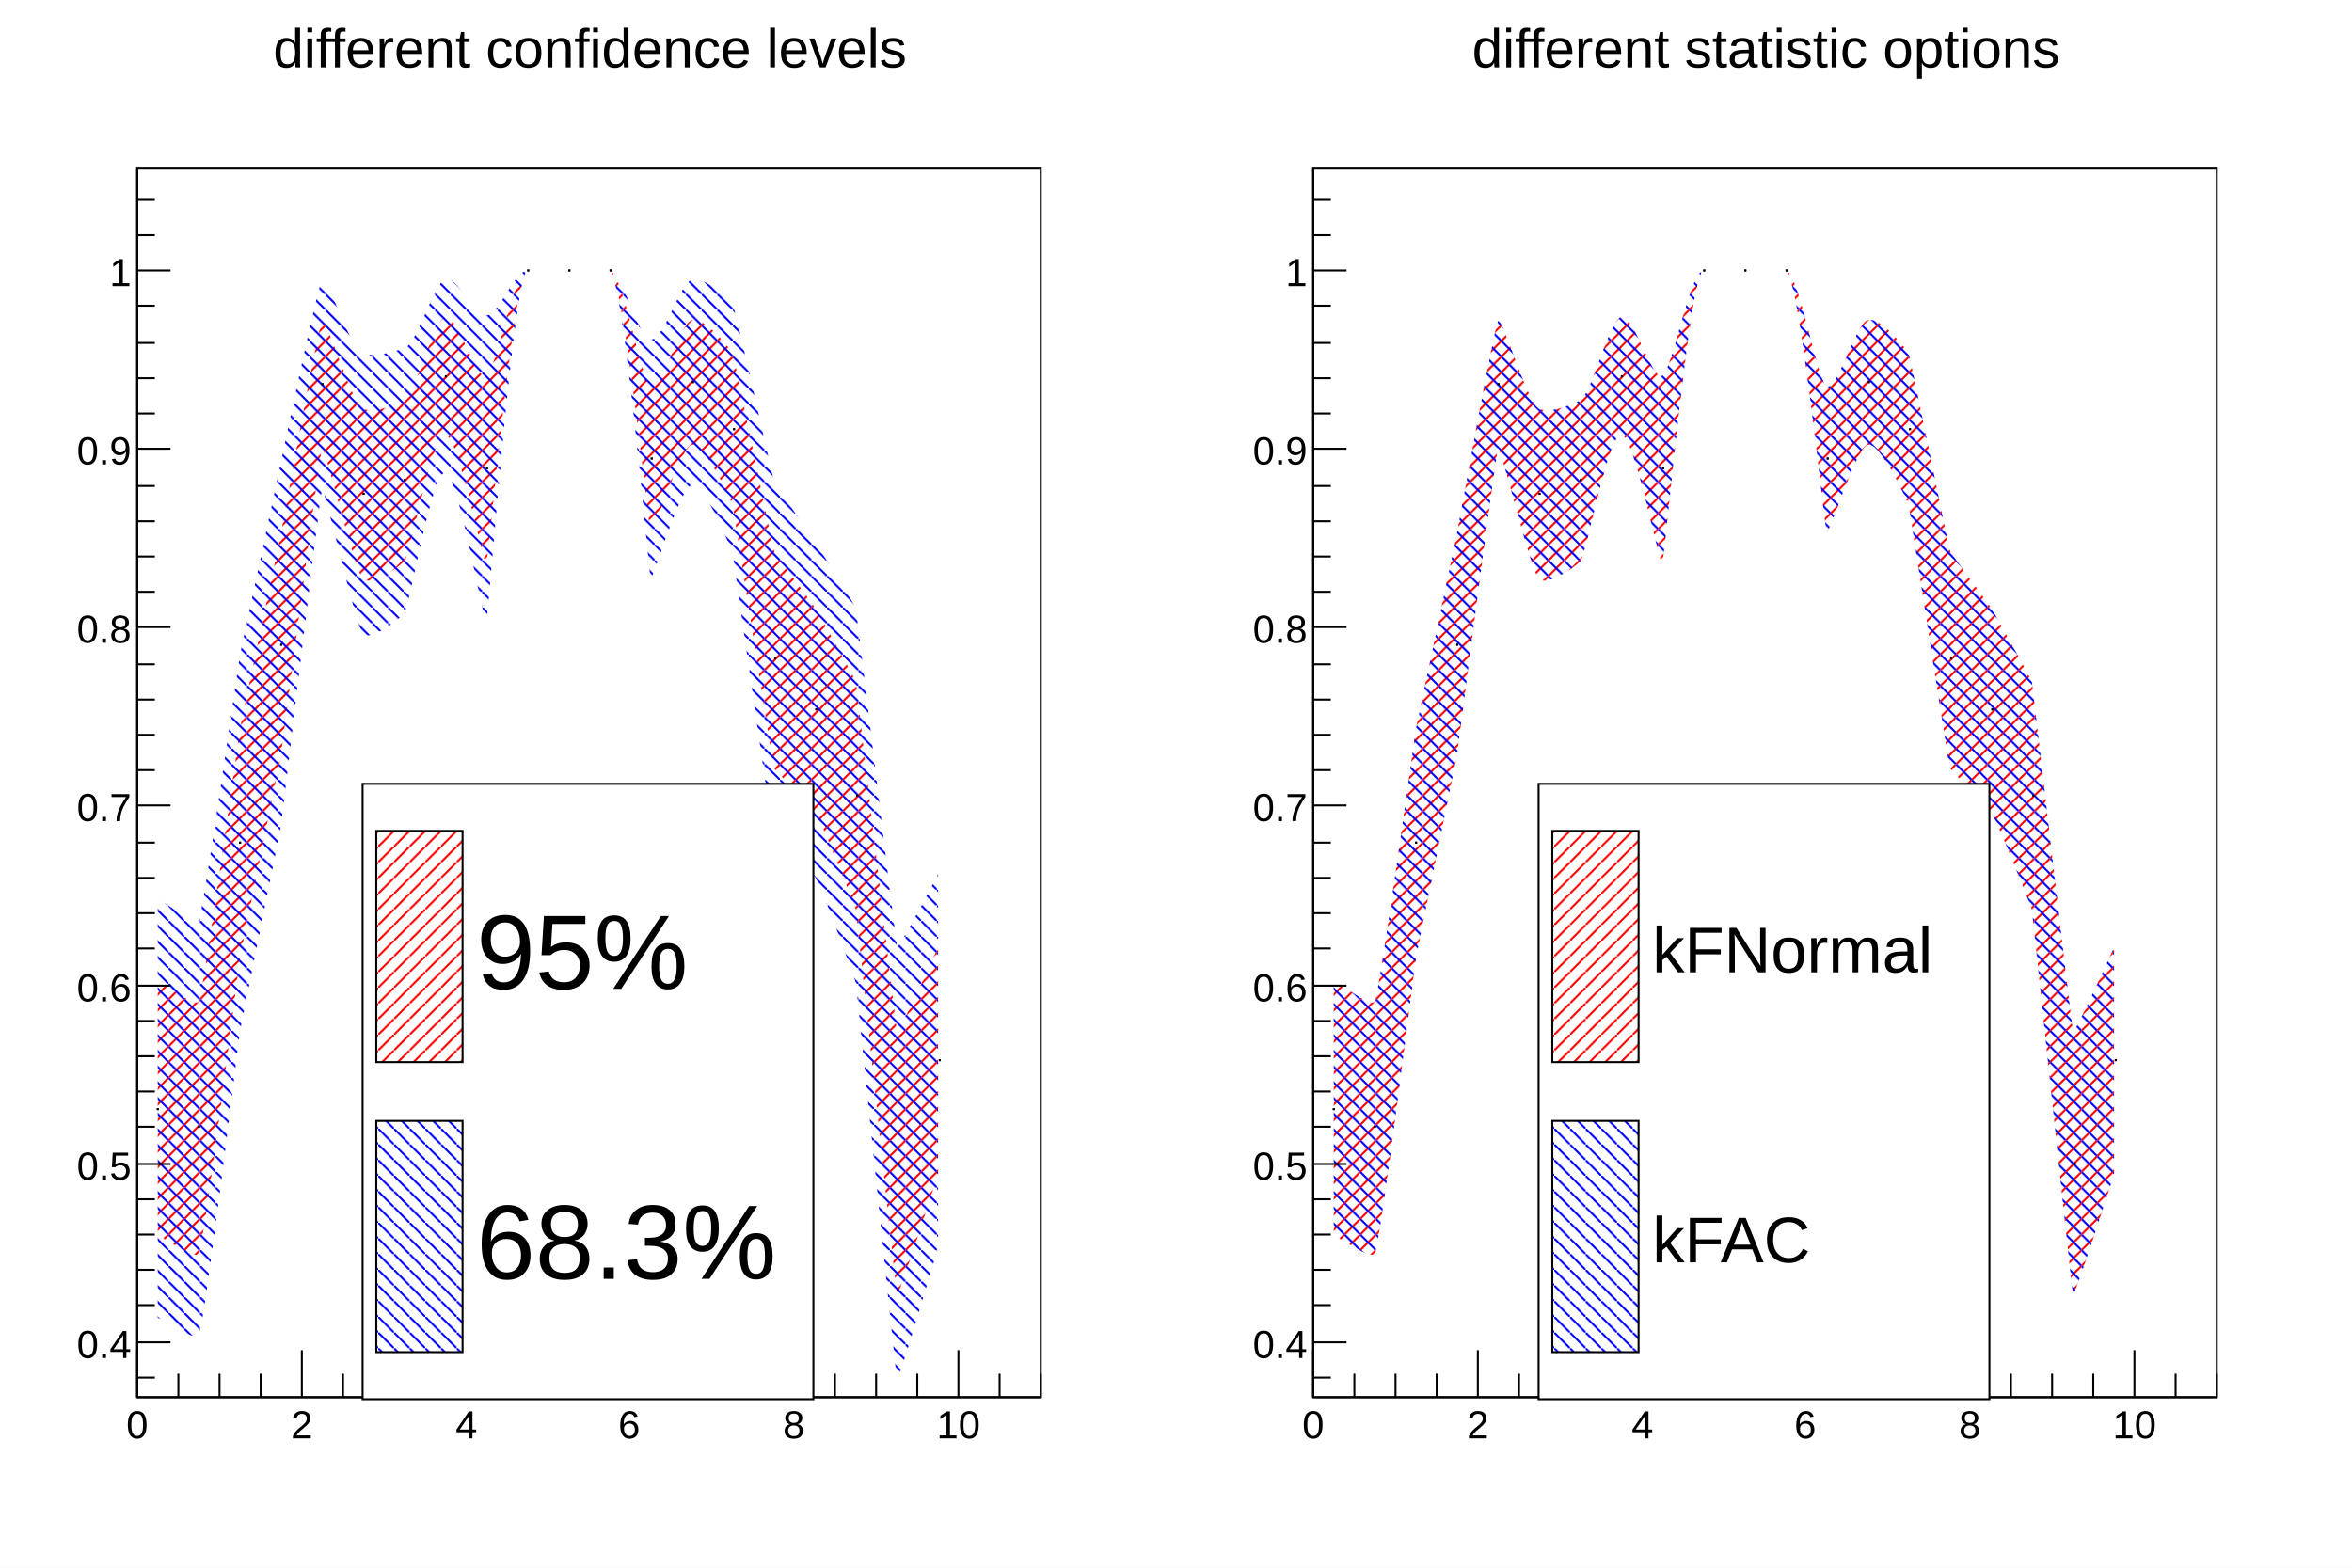
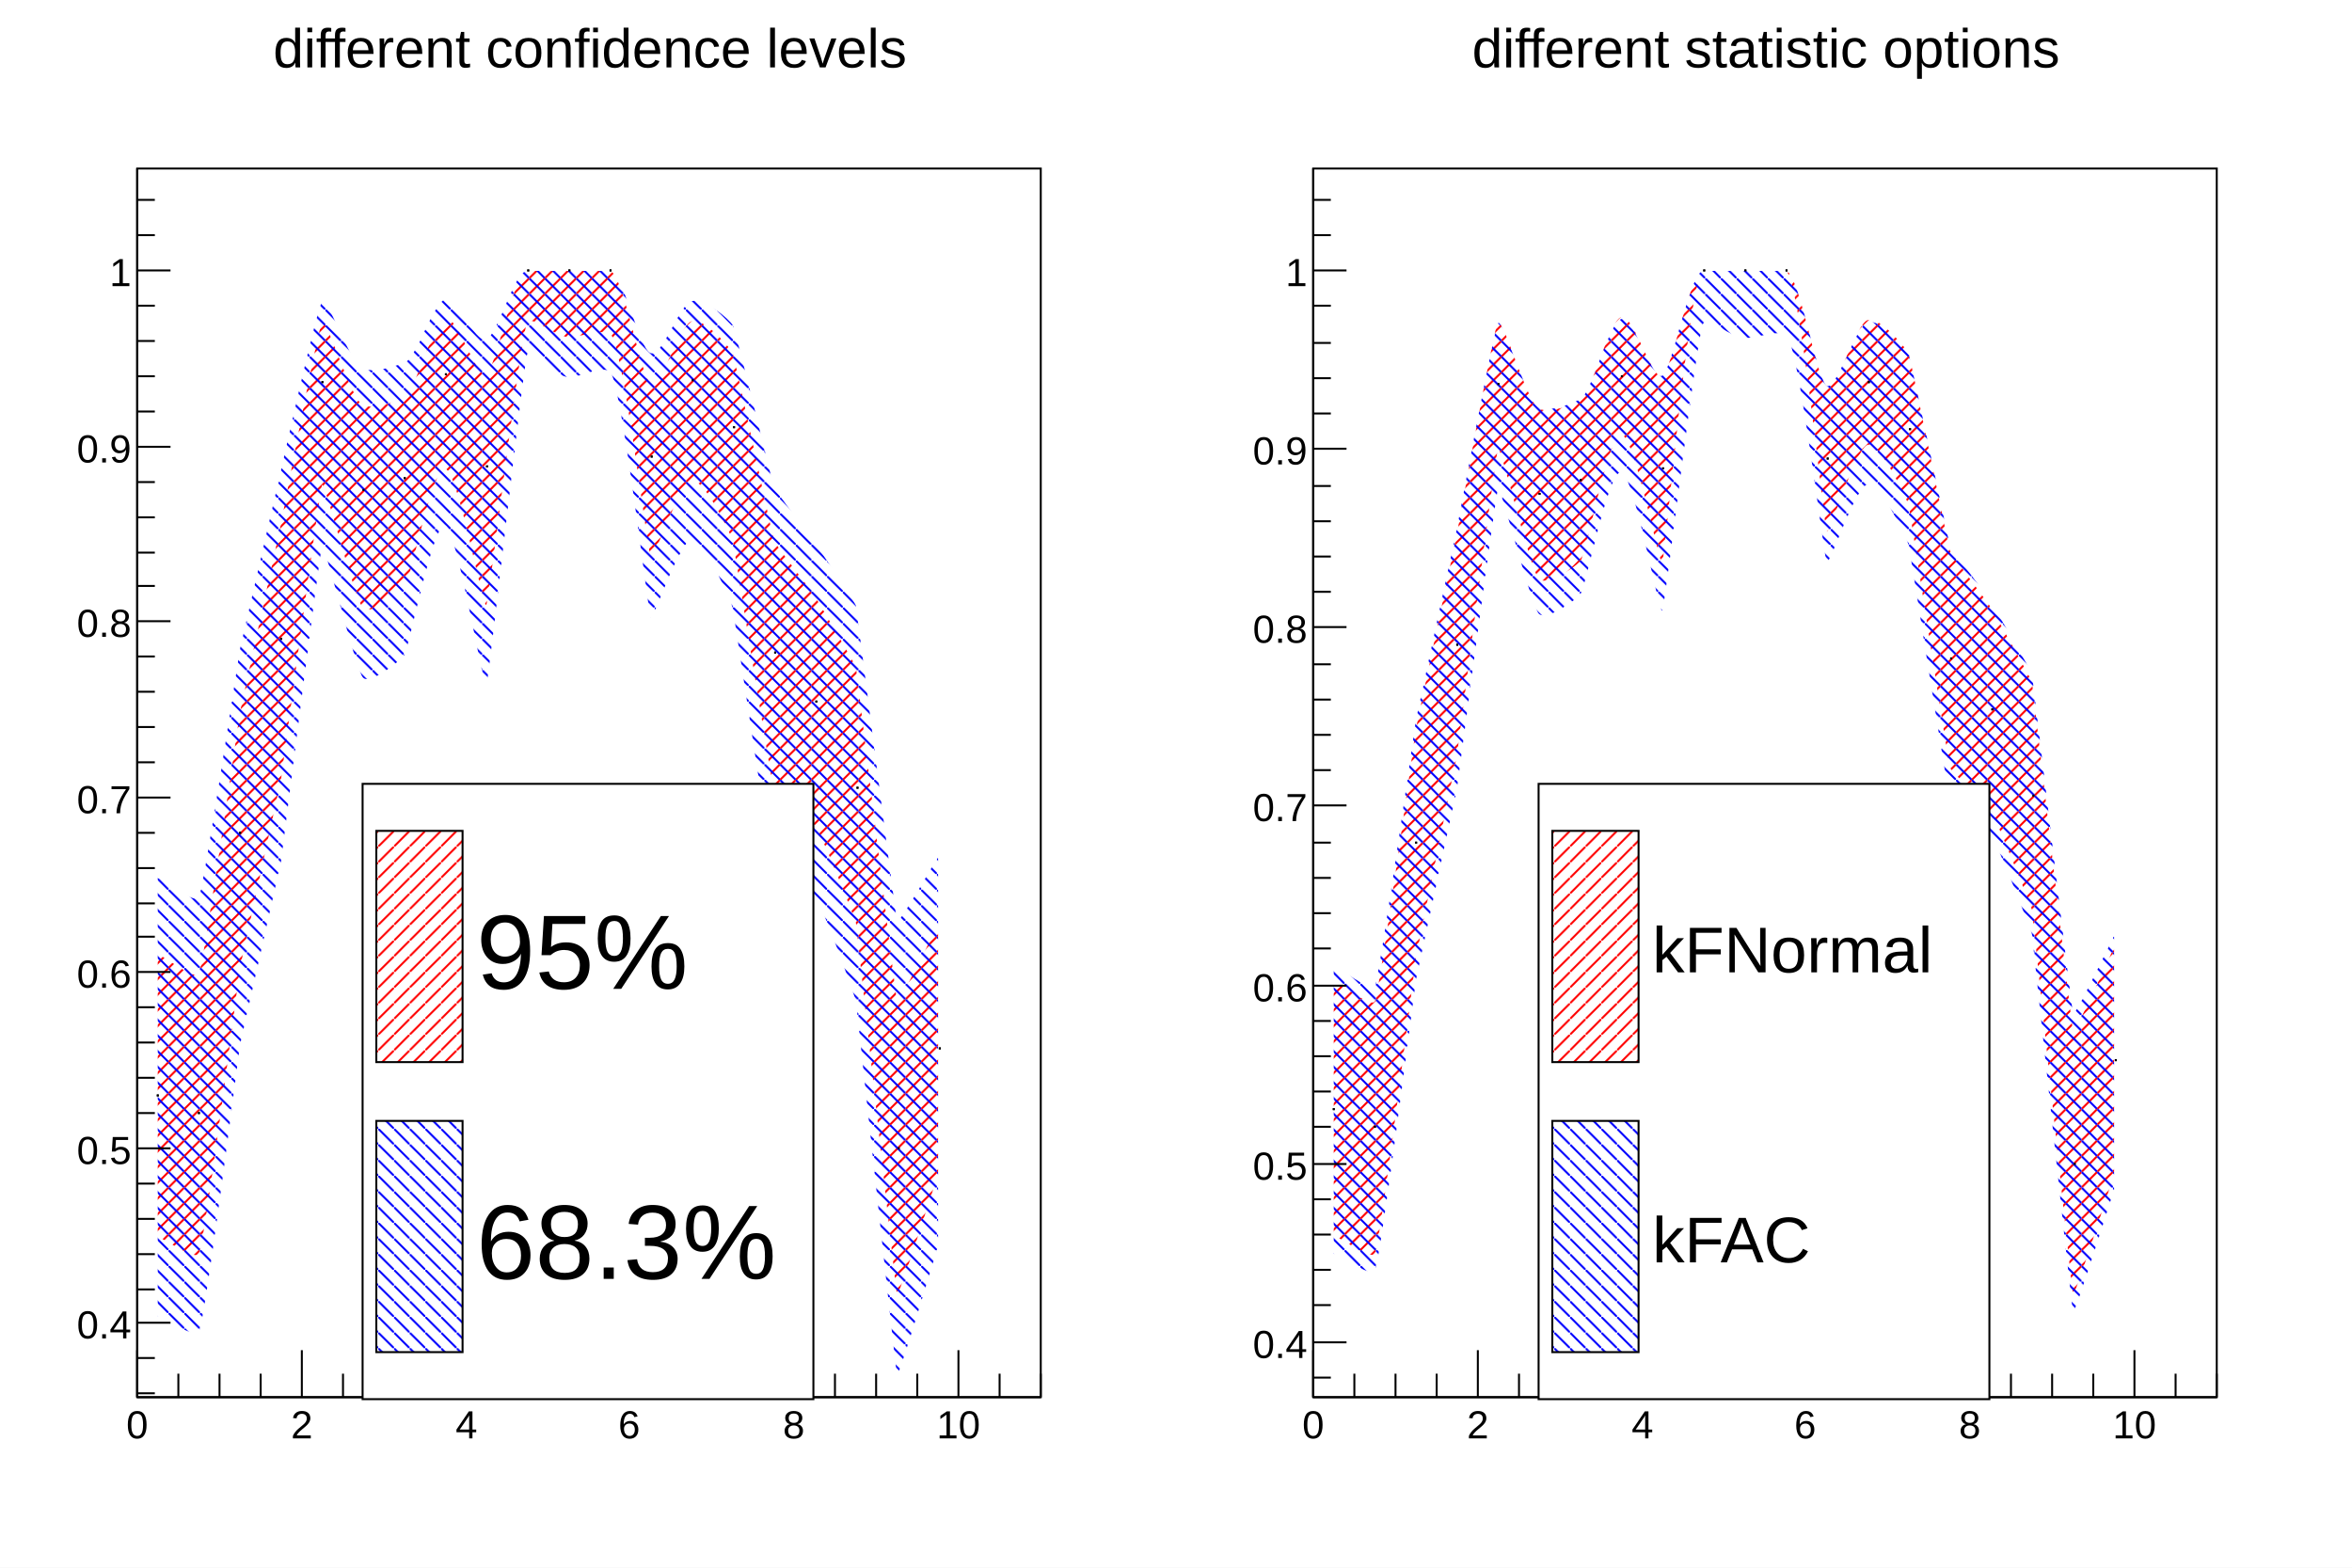
<svg xmlns="http://www.w3.org/2000/svg" viewBox="0 0 1200 800" preserveAspectRatio="none" width="1200" height="800">
  <defs>
    <pattern id="pat_3004_632" patternUnits="userSpaceOnUse" width="8" height="8">
      <path d="M8,0L0,8" style="stroke: #ff0000; stroke-width: 1;" />
    </pattern>
    <pattern id="pat_3005_600" patternUnits="userSpaceOnUse" width="8" height="8">
      <path d="M0,0L8,8" style="stroke: #0000ff; stroke-width: 1;" />
    </pattern>
  </defs>
  <path d="M0,0H1200V800H0Z" style="fill: white;" />
  <g>
    <svg viewBox="0 0 576 784" preserveAspectRatio="none" x="12" y="8" width="576" height="784">
      <path d="M0,0H576V784H0Z" style="fill: white;" />
      <g>
        <g transform="translate(58,78)">
          <path d="M0,0H461V627H0Z" style="fill: white; stroke: black; stroke-width: 1;" />
          <svg x="0" y="0" overflow="hidden" width="461" height="627" viewBox="0 0 461 627">
            <g>
-               <path d="M10.48,544.66C13.88,545.22,28.81,557.12,31.43,553.74S52.2,403.88,52.39,402.76S73.16,300.46,73.34,299.37S93.05,145.53,94.3,142.85S110.99,206.16,115.25,209.56S132.8,203.97,136.2,200.48S150.18,135.72,157.16,135.83S176.71,203.94,178.11,201.14S192.08,52.25,199.07,52.25S213.04,52.25,220.02,52.25S233.99,52.25,240.98,52.25S260.66,182.44,261.93,185.14S276.54,143,282.89,140.99S303.42,170.17,303.84,171.84S324.05,303.46,324.8,305.62S343.26,324.51,345.75,327.86S366.51,377.06,366.7,378.22S387.05,572.77,387.66,574.75S408.25,514.34,408.61,513.27L408.61,397.44C407.94,398.81,388.27,442.44,387.66,440.47S366.96,263.31,366.7,262S347.71,227.15,345.75,224.01S325.46,196.89,324.8,194.85S304.84,97.02,303.84,94.57S289.13,75.21,282.89,77.35S267.07,114.17,261.93,111.1S247.96,52.25,240.98,52.25S227.01,52.25,220.02,52.25S206.05,52.25,199.07,52.25S183.42,102.76,178.11,105.74S163.57,73.89,157.16,75.82S141.94,115.63,136.2,118.31S121.26,125.04,115.25,122.62S96.4,74.7,94.3,77.91S73.61,185.01,73.34,186.37S52.6,284.79,52.39,285.98S33.69,421.78,31.43,425.05S13.79,415.57,10.48,414.8Z" style="fill: url(#pat_3004_632);" />
-               <path d="M10,480h1m20,9h1M52,344h1M73,243h1M94,110h1m20,56h1m20,-7h1m20,-53h1m20,47h1M199,52h1m20,0h1m20,0h1m20,96h1m20,-39h1m20,24h1m20,117h1m20,26h1m20,44h1m20,188h1m20,-53h1" style="stroke: black; fill: none;" />
+               <path d="M10.48,545.3C13.89,545.81,28.61,557.27,31.43,553.84S52.18,409.25,52.39,408.08S73.14,313.15,73.34,312S93,164.24,94.3,161.52S111.13,220.9,115.25,224.34S133.1,218.06,136.2,214.59S150.42,151.91,157.16,153.2S176.44,225.61,178.11,222.63S195.82,81.93,199.07,78.45S213.04,85.91,220.02,85.94S234.5,82.19,240.98,84S260.28,195.09,261.93,198.06S276.16,160.64,282.89,159.32S303.38,188.05,303.84,189.79S323.74,314.34,324.8,316.84S342.63,331.67,345.75,335.14S366.5,383.77,366.7,384.96S386.99,572.69,387.66,574.75S408.25,514.27,408.61,513.2L408.61,385.81C407.84,387.26,388.3,427.16,387.66,425.14S366.98,255.83,366.7,254.47S347.81,221.5,345.75,218.31S325.51,191.86,324.8,189.74S304.95,96.74,303.84,94.19S289.21,75.89,282.89,77.93S267.01,112.95,261.93,109.83S247.96,52.25,240.98,52.25S227.01,52.25,220.02,52.25S206.05,52.25,199.07,52.25S183.36,101.79,178.11,104.81S163.62,74.57,157.16,76.41S142.04,114.12,136.2,116.71S121.34,123.13,115.25,120.8S96.55,75.21,94.3,78.48S73.64,180.05,73.34,181.46S52.61,276.44,52.39,277.68S33.76,407.74,31.43,411.04S13.8,401.79,10.48,401.03Z" style="fill: url(#pat_3004_632);" />
+               <path d="M10,473h1m20,9h1M52,339h1M73,240h1M94,109h1m20,55h1m20,-6h1m20,-53h1m20,47h1M199,52h1m20,0h1m20,0h1m20,95h1m20,-39h1m20,24h1m20,115h1m20,25h1m20,44h1m20,184h1m20,-51h1" style="stroke: black; fill: none;" />
            </g>
            <g>
-               <path d="M10.48,586.53C13.9,587.04,28.67,598.65,31.43,595.24S52.21,441.51,52.39,440.41S73.18,336.83,73.34,335.8S93.22,166.32,94.3,163.79S111.49,234.12,115.25,237.6S133.36,230.41,136.2,226.98S150.27,154.37,157.16,155.18S177.12,234.34,178.11,231.9S192.08,52.25,199.07,52.25S213.04,52.25,220.02,52.25S233.99,52.25,240.98,52.25S261.04,206.67,261.93,209.01S276.45,163.39,282.89,161.51S303.48,195.21,303.84,196.75S323.9,339,324.8,341.33S342.83,357.9,345.75,361.34S366.52,414.58,366.7,415.69S387.04,616.07,387.66,618.05S408.31,551.61,408.61,550.62L408.61,360.09C407.77,361.59,388.27,399.15,387.66,397.18S367.01,225.97,366.7,224.53S347.96,193.78,345.75,190.53S325.55,161.29,324.8,159.13S305.48,72.61,303.84,69.65S289.26,54.85,282.89,56.83S268.83,87.98,261.93,87.22S247.96,52.25,240.98,52.25S227.01,52.25,220.02,52.25S206.05,52.25,199.07,52.25S185.03,74.28,178.11,74.98S163.17,54.05,157.16,56.47S142.64,89.93,136.2,91.81S121.77,96.33,115.25,94.58S96.84,53.61,94.3,56.97S73.66,148.47,73.34,149.93S52.6,247.11,52.39,248.32S33.58,380.33,31.43,383.56S13.76,373.77,10.48,372.93Z" style="fill: url(#pat_3005_600);" />
-               <path d="M10,480h1m20,9h1M52,344h1M73,243h1M94,110h1m20,56h1m20,-7h1m20,-53h1m20,47h1M199,52h1m20,0h1m20,0h1m20,96h1m20,-39h1m20,24h1m20,117h1m20,26h1m20,44h1m20,188h1m20,-53h1" style="stroke: black; fill: none;" />
+               <path d="M10.48,585.61C13.91,586.06,28.38,597.05,31.43,593.59S52.18,448.69,52.39,447.51S73.16,354.96,73.34,353.84S93.14,195.24,94.3,192.64S111.61,256.38,115.25,259.87S133.7,251.74,136.2,248.39S151.02,179.86,157.16,182.15S176.81,266.71,178.11,263.99S197.28,97.53,199.07,94.48S213.04,106.32,220.02,106.42S235.14,100.74,240.98,103.33S260.6,226.1,261.93,228.84S275.99,190.63,282.89,189.86S303.43,222.5,303.84,224.14S323.27,354.51,324.8,357.39S341.75,368.47,345.75,371.93S366.5,423.72,366.7,424.89S386.95,613.54,387.66,615.64S408.29,550.86,408.61,549.85L408.61,351.16C407.61,352.74,388.34,386.31,387.66,384.24S367.05,224.65,366.7,223.13S348.16,194.38,345.75,191.06S325.67,164.65,324.8,162.35S305.58,82.97,303.84,79.95S289.43,65.99,282.89,67.7S268.08,96.46,261.93,94.19S247.96,52.25,240.98,52.25S227.01,52.25,220.02,52.25S206.05,52.25,199.07,52.25S184.35,84.88,178.11,87.04S163.6,64.9,157.16,66.78S142.52,97.2,136.2,99.25S121.71,104.11,115.25,102.27S97.06,64.61,94.3,68.03S73.71,152.56,73.34,154.12S52.64,244.14,52.39,245.44S33.74,368.85,31.43,372.13S13.77,362.85,10.48,362.04Z" style="fill: url(#pat_3005_600);" />
+               <path d="M10,473h1m20,9h1M52,339h1M73,240h1M94,109h1m20,55h1m20,-6h1m20,-53h1m20,47h1M199,52h1m20,0h1m20,0h1m20,95h1m20,-39h1m20,24h1m20,115h1m20,25h1m20,44h1m20,184h1m20,-51h1" style="stroke: black; fill: none;" />
            </g>
          </svg>
          <g>
            <g transform="translate(0,627)">
              <path d="M0,0h461M0,-24v24m21,-12v12m21,-12v12m21,-12v12m21,-24v24m21,-12v12m21,-12v12m21,-12v12m21,-24v24m21,-12v12m21,-12v12m21,-12v12m20,-24v24m21,-12v12m21,-12v12m21,-12v12m21,-24v24m21,-12v12m21,-12v12m21,-12v12m21,-24v24m21,-12v12m21,-12v12" style="stroke: black; stroke-width: 1;" />
              <g font-family="Arial" font-size="20" space="preserve" fill="black" text-anchor="middle">
                <text dy=".8em" transform="translate(0,5)">
         0
        </text>
                <text dy=".8em" transform="translate(84,5)">
         2
        </text>
                <text dy=".8em" transform="translate(168,5)">
         4
        </text>
                <text dy=".8em" transform="translate(251,5)">
         6
        </text>
                <text dy=".8em" transform="translate(335,5)">
         8
        </text>
                <text dy=".8em" transform="translate(419,5)">
         10
        </text>
              </g>
            </g>
            <g>
-               <path d="M0,0v627M9,617h-9m17,-18h-17m9,-19h-9m9,-18h-9m9,-18h-9m9,-18h-9m17,-18h-17m9,-19h-9m9,-18h-9m9,-18h-9m9,-18h-9m17,-18h-17m9,-19h-9m9,-18h-9m9,-18h-9m9,-18h-9m17,-19h-17m9,-18h-9m9,-18h-9m9,-18h-9m9,-18h-9m17,-19h-17m9,-18h-9m9,-18h-9m9,-18h-9m9,-18h-9m17,-19h-17m9,-18h-9m9,-18h-9m9,-18h-9m9,-19h-9m17,-18h-17m9,-18h-9m9,-18h-9" style="stroke: black; stroke-width: 1;" />
+               <path d="M0,0v627M9,625h-9m9,-18h-9m17,-18h-17m9,-17h-9m9,-18h-9m9,-18h-9m9,-18h-9m17,-18h-17m9,-18h-9m9,-18h-9m9,-18h-9m9,-18h-9m17,-18h-17m9,-18h-9m9,-17h-9m9,-18h-9m9,-18h-9m17,-18h-17m9,-18h-9m9,-18h-9m9,-18h-9m9,-18h-9m17,-18h-17m9,-18h-9m9,-17h-9m9,-18h-9m9,-18h-9m17,-18h-17m9,-18h-9m9,-18h-9m9,-18h-9m9,-18h-9m17,-18h-17m9,-18h-9m9,-18h-9" style="stroke: black; stroke-width: 1;" />
              <g font-family="Arial" font-size="20" space="preserve" fill="black" text-anchor="end">
-                 <text dy=".4em" transform="translate(-3,599)">
+                 <text dy=".4em" transform="translate(-3,589)">
         0.4
        </text>
-                 <text dy=".4em" transform="translate(-3,508)">
+                 <text dy=".4em" transform="translate(-3,500)">
         0.5
        </text>
-                 <text dy=".4em" transform="translate(-3,417)">
+                 <text dy=".4em" transform="translate(-3,410)">
         0.6
        </text>
-                 <text dy=".4em" transform="translate(-3,325)">
+                 <text dy=".4em" transform="translate(-3,321)">
         0.7
        </text>
-                 <text dy=".4em" transform="translate(-3,234)">
+                 <text dy=".4em" transform="translate(-3,231)">
         0.8
        </text>
-                 <text dy=".4em" transform="translate(-3,143)">
+                 <text dy=".4em" transform="translate(-3,142)">
         0.9
        </text>
                <text dy=".4em" transform="translate(-3,52)">
         1
        </text>
              </g>
            </g>
          </g>
        </g>
        <g transform="translate(58,4)" font-family="Arial" font-size="28" space="preserve">
          <text fill="black" text-anchor="middle" dy=".8em" transform="translate(231)">
      different confidence levels
     </text>
        </g>
        <g transform="translate(173,392)" font-family="Arial" font-size="54" space="preserve">
          <path d="M0,0H230V314H0Z" style="fill: white; stroke: black; stroke-width: 1;" />
          <path d="M7,24v118h44v-118z" style="fill: url(#pat_3004_632); stroke: black; stroke-width: 1;" />
          <text fill="black" text-anchor="start" dy=".4em" transform="translate(58,83)">
      95%
     </text>
          <path d="M7,172v118h44v-118z" style="fill: url(#pat_3005_600); stroke: black; stroke-width: 1;" />
          <text fill="black" text-anchor="start" dy=".4em" transform="translate(58,231)">
      68.3%
     </text>
        </g>
      </g>
    </svg>
    <svg viewBox="0 0 576 784" preserveAspectRatio="none" x="612" y="8" width="576" height="784">
      <path d="M0,0H576V784H0Z" style="fill: white;" />
      <g>
        <g transform="translate(58,78)">
          <path d="M0,0H461V627H0Z" style="fill: white; stroke: black; stroke-width: 1;" />
          <svg x="0" y="0" overflow="hidden" width="461" height="627" viewBox="0 0 461 627">
            <g>
              <path d="M10.48,544.66C13.88,545.22,28.81,557.12,31.43,553.74S52.2,403.88,52.39,402.76S73.16,300.46,73.34,299.37S93.05,145.53,94.3,142.85S110.99,206.16,115.25,209.56S132.8,203.97,136.2,200.48S150.18,135.72,157.16,135.83S176.71,203.94,178.11,201.14S192.08,52.25,199.07,52.25S213.04,52.25,220.02,52.25S233.99,52.25,240.98,52.25S260.66,182.44,261.93,185.14S276.54,143,282.89,140.99S303.42,170.17,303.84,171.84S324.05,303.46,324.8,305.62S343.26,324.51,345.75,327.86S366.51,377.06,366.7,378.22S387.05,572.77,387.66,574.75S408.25,514.34,408.61,513.27L408.61,397.44C407.94,398.81,388.27,442.44,387.66,440.47S366.96,263.31,366.7,262S347.71,227.15,345.75,224.01S325.46,196.89,324.8,194.85S304.84,97.02,303.84,94.57S289.13,75.21,282.89,77.35S267.07,114.17,261.93,111.1S247.96,52.25,240.98,52.25S227.01,52.25,220.02,52.25S206.05,52.25,199.07,52.25S183.42,102.76,178.11,105.74S163.57,73.89,157.16,75.82S141.94,115.63,136.2,118.31S121.26,125.04,115.25,122.62S96.4,74.7,94.3,77.91S73.61,185.01,73.34,186.37S52.6,284.79,52.39,285.98S33.69,421.78,31.43,425.05S13.79,415.57,10.48,414.8Z" style="fill: url(#pat_3004_632);" />
              <path d="M10,480h1m20,9h1M52,344h1M73,243h1M94,110h1m20,56h1m20,-7h1m20,-53h1m20,47h1M199,52h1m20,0h1m20,0h1m20,96h1m20,-39h1m20,24h1m20,117h1m20,26h1m20,44h1m20,188h1m20,-53h1" style="stroke: black; fill: none;" />
            </g>
            <g>
-               <path d="M10.48,544.66C13.88,545.22,28.81,557.12,31.43,553.74S52.2,403.88,52.39,402.76S73.16,300.46,73.34,299.37S93.05,145.53,94.3,142.85S110.99,206.16,115.25,209.56S132.8,203.97,136.2,200.48S150.18,135.72,157.16,135.83S176.71,203.94,178.11,201.14S192.08,52.25,199.07,52.25S213.04,52.25,220.02,52.25S233.99,52.25,240.98,52.25S260.66,182.44,261.93,185.14S276.54,143,282.89,140.99S303.42,170.17,303.84,171.84S324.05,303.46,324.8,305.62S343.26,324.51,345.75,327.86S366.51,377.06,366.7,378.22S387.05,572.77,387.66,574.75S408.25,514.34,408.61,513.27L408.61,397.44C407.94,398.81,388.27,442.44,387.66,440.47S366.96,263.31,366.7,262S347.71,227.15,345.75,224.01S325.46,196.89,324.8,194.85S304.84,97.02,303.84,94.57S289.13,75.21,282.89,77.35S267.07,114.17,261.93,111.1S247.96,52.25,240.98,52.25S227.01,52.25,220.02,52.25S206.05,52.25,199.07,52.25S183.42,102.76,178.11,105.74S163.57,73.89,157.16,75.82S141.94,115.63,136.2,118.31S121.26,125.04,115.25,122.62S96.4,74.7,94.3,77.91S73.61,185.01,73.34,186.37S52.6,284.79,52.39,285.98S33.69,421.78,31.43,425.05S13.79,415.57,10.48,414.8Z" style="fill: url(#pat_3005_600);" />
+               <path d="M10.48,553.74C13.89,554.27,28.66,565.85,31.43,562.43S52.19,415.33,52.39,414.17S73.15,317.58,73.34,316.45S93.03,166.08,94.3,163.4S111.19,223.84,115.25,227.29S133.16,220.83,136.2,217.37S150.43,153.62,157.16,154.93S176.49,228.5,178.11,225.54S195.88,82.37,199.07,78.9S213.04,86.49,220.02,86.52S234.51,82.71,240.98,84.54S260.32,197.61,261.93,200.55S276.17,162.5,282.89,161.15S303.39,190.43,303.84,192.14S323.77,318.9,324.8,321.37S342.69,336.52,345.75,339.98S366.5,389.49,366.7,390.65S387.01,581.67,387.66,583.7S408.26,522.15,408.61,521.1L408.61,391.53C407.86,392.96,388.28,433.52,387.66,431.52S366.97,259.27,366.7,257.94S347.76,224.32,345.75,221.16S325.49,194.18,324.8,192.09S304.92,97.43,303.84,94.9S289.19,76.3,282.89,78.37S266.96,113.96,261.93,110.82S247.96,52.25,240.98,52.25S227.01,52.25,220.02,52.25S206.05,52.25,199.07,52.25S183.31,102.67,178.11,105.71S163.61,74.96,157.16,76.82S142.01,115.19,136.2,117.81S121.32,124.33,115.25,121.97S96.5,75.68,94.3,78.93S73.63,182.29,73.34,183.68S52.6,280.33,52.39,281.54S33.71,413.91,31.43,417.18S13.79,407.78,10.48,407.01Z" style="fill: url(#pat_3005_600);" />
              <path d="M10,480h1m20,9h1M52,344h1M73,243h1M94,110h1m20,56h1m20,-7h1m20,-53h1m20,47h1M199,52h1m20,0h1m20,0h1m20,96h1m20,-39h1m20,24h1m20,117h1m20,26h1m20,44h1m20,188h1m20,-53h1" style="stroke: black; fill: none;" />
            </g>
          </svg>
          <g>
            <g transform="translate(0,627)">
              <path d="M0,0h461M0,-24v24m21,-12v12m21,-12v12m21,-12v12m21,-24v24m21,-12v12m21,-12v12m21,-12v12m21,-24v24m21,-12v12m21,-12v12m21,-12v12m20,-24v24m21,-12v12m21,-12v12m21,-12v12m21,-24v24m21,-12v12m21,-12v12m21,-12v12m21,-24v24m21,-12v12m21,-12v12" style="stroke: black; stroke-width: 1;" />
              <g font-family="Arial" font-size="20" space="preserve" fill="black" text-anchor="middle">
                <text dy=".8em" transform="translate(0,5)">
         0
        </text>
                <text dy=".8em" transform="translate(84,5)">
         2
        </text>
                <text dy=".8em" transform="translate(168,5)">
         4
        </text>
                <text dy=".8em" transform="translate(251,5)">
         6
        </text>
                <text dy=".8em" transform="translate(335,5)">
         8
        </text>
                <text dy=".8em" transform="translate(419,5)">
         10
        </text>
              </g>
            </g>
            <g>
              <path d="M0,0v627M9,617h-9m17,-18h-17m9,-19h-9m9,-18h-9m9,-18h-9m9,-18h-9m17,-18h-17m9,-19h-9m9,-18h-9m9,-18h-9m9,-18h-9m17,-18h-17m9,-19h-9m9,-18h-9m9,-18h-9m9,-18h-9m17,-19h-17m9,-18h-9m9,-18h-9m9,-18h-9m9,-18h-9m17,-19h-17m9,-18h-9m9,-18h-9m9,-18h-9m9,-18h-9m17,-19h-17m9,-18h-9m9,-18h-9m9,-18h-9m9,-19h-9m17,-18h-17m9,-18h-9m9,-18h-9" style="stroke: black; stroke-width: 1;" />
              <g font-family="Arial" font-size="20" space="preserve" fill="black" text-anchor="end">
                <text dy=".4em" transform="translate(-3,599)">
         0.4
        </text>
                <text dy=".4em" transform="translate(-3,508)">
         0.5
        </text>
                <text dy=".4em" transform="translate(-3,417)">
         0.6
        </text>
                <text dy=".4em" transform="translate(-3,325)">
         0.7
        </text>
                <text dy=".4em" transform="translate(-3,234)">
         0.8
        </text>
                <text dy=".4em" transform="translate(-3,143)">
         0.9
        </text>
                <text dy=".4em" transform="translate(-3,52)">
         1
        </text>
              </g>
            </g>
          </g>
        </g>
        <g transform="translate(58,4)" font-family="Arial" font-size="28" space="preserve">
          <text fill="black" text-anchor="middle" dy=".8em" transform="translate(231)">
      different statistic options
     </text>
        </g>
        <g transform="translate(173,392)" font-family="Arial" font-size="33" space="preserve">
          <path d="M0,0H230V314H0Z" style="fill: white; stroke: black; stroke-width: 1;" />
          <path d="M7,24v118h44v-118z" style="fill: url(#pat_3004_632); stroke: black; stroke-width: 1;" />
          <text fill="black" text-anchor="start" dy=".4em" transform="translate(58,83)">
      kFNormal
     </text>
          <path d="M7,172v118h44v-118z" style="fill: url(#pat_3005_600); stroke: black; stroke-width: 1;" />
          <text fill="black" text-anchor="start" dy=".4em" transform="translate(58,231)">
      kFAC
     </text>
        </g>
      </g>
    </svg>
  </g>
</svg>
